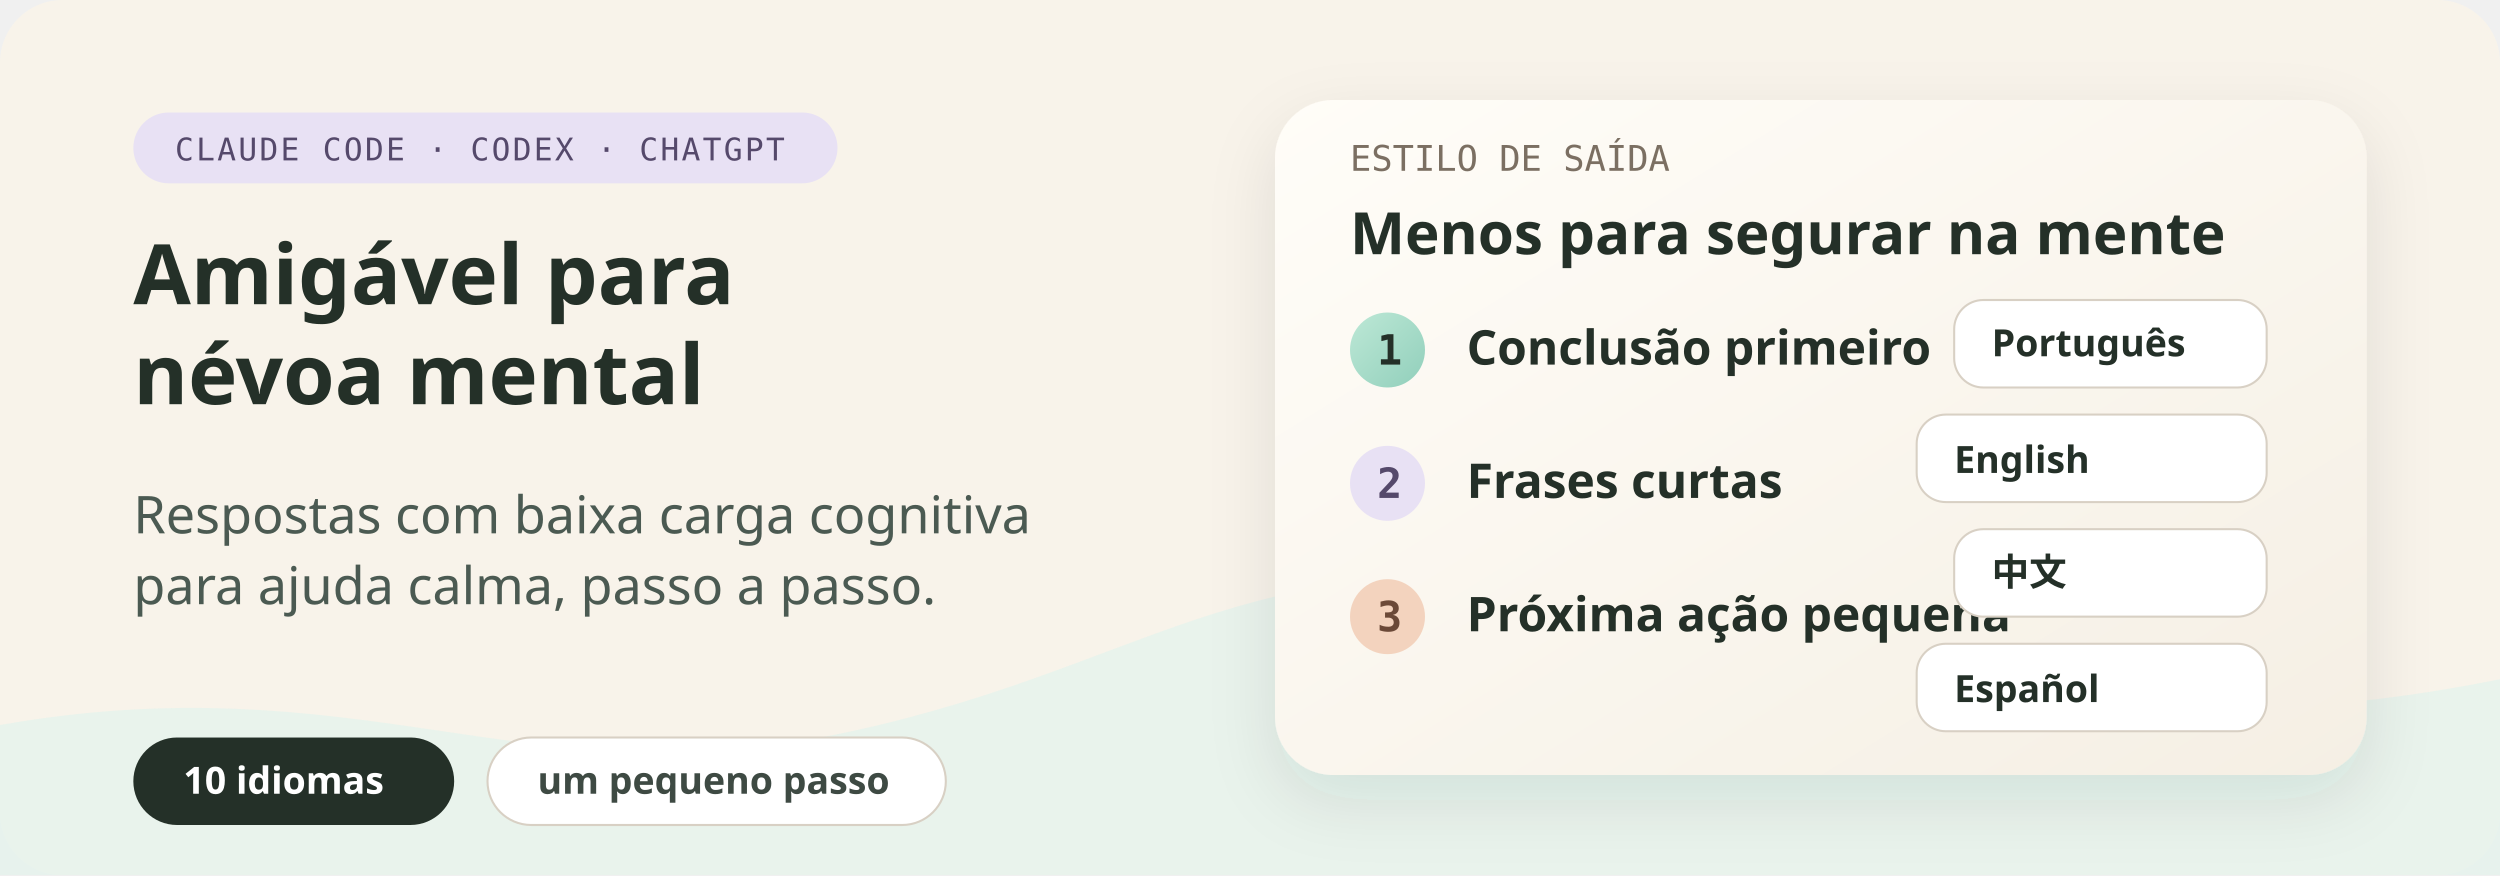
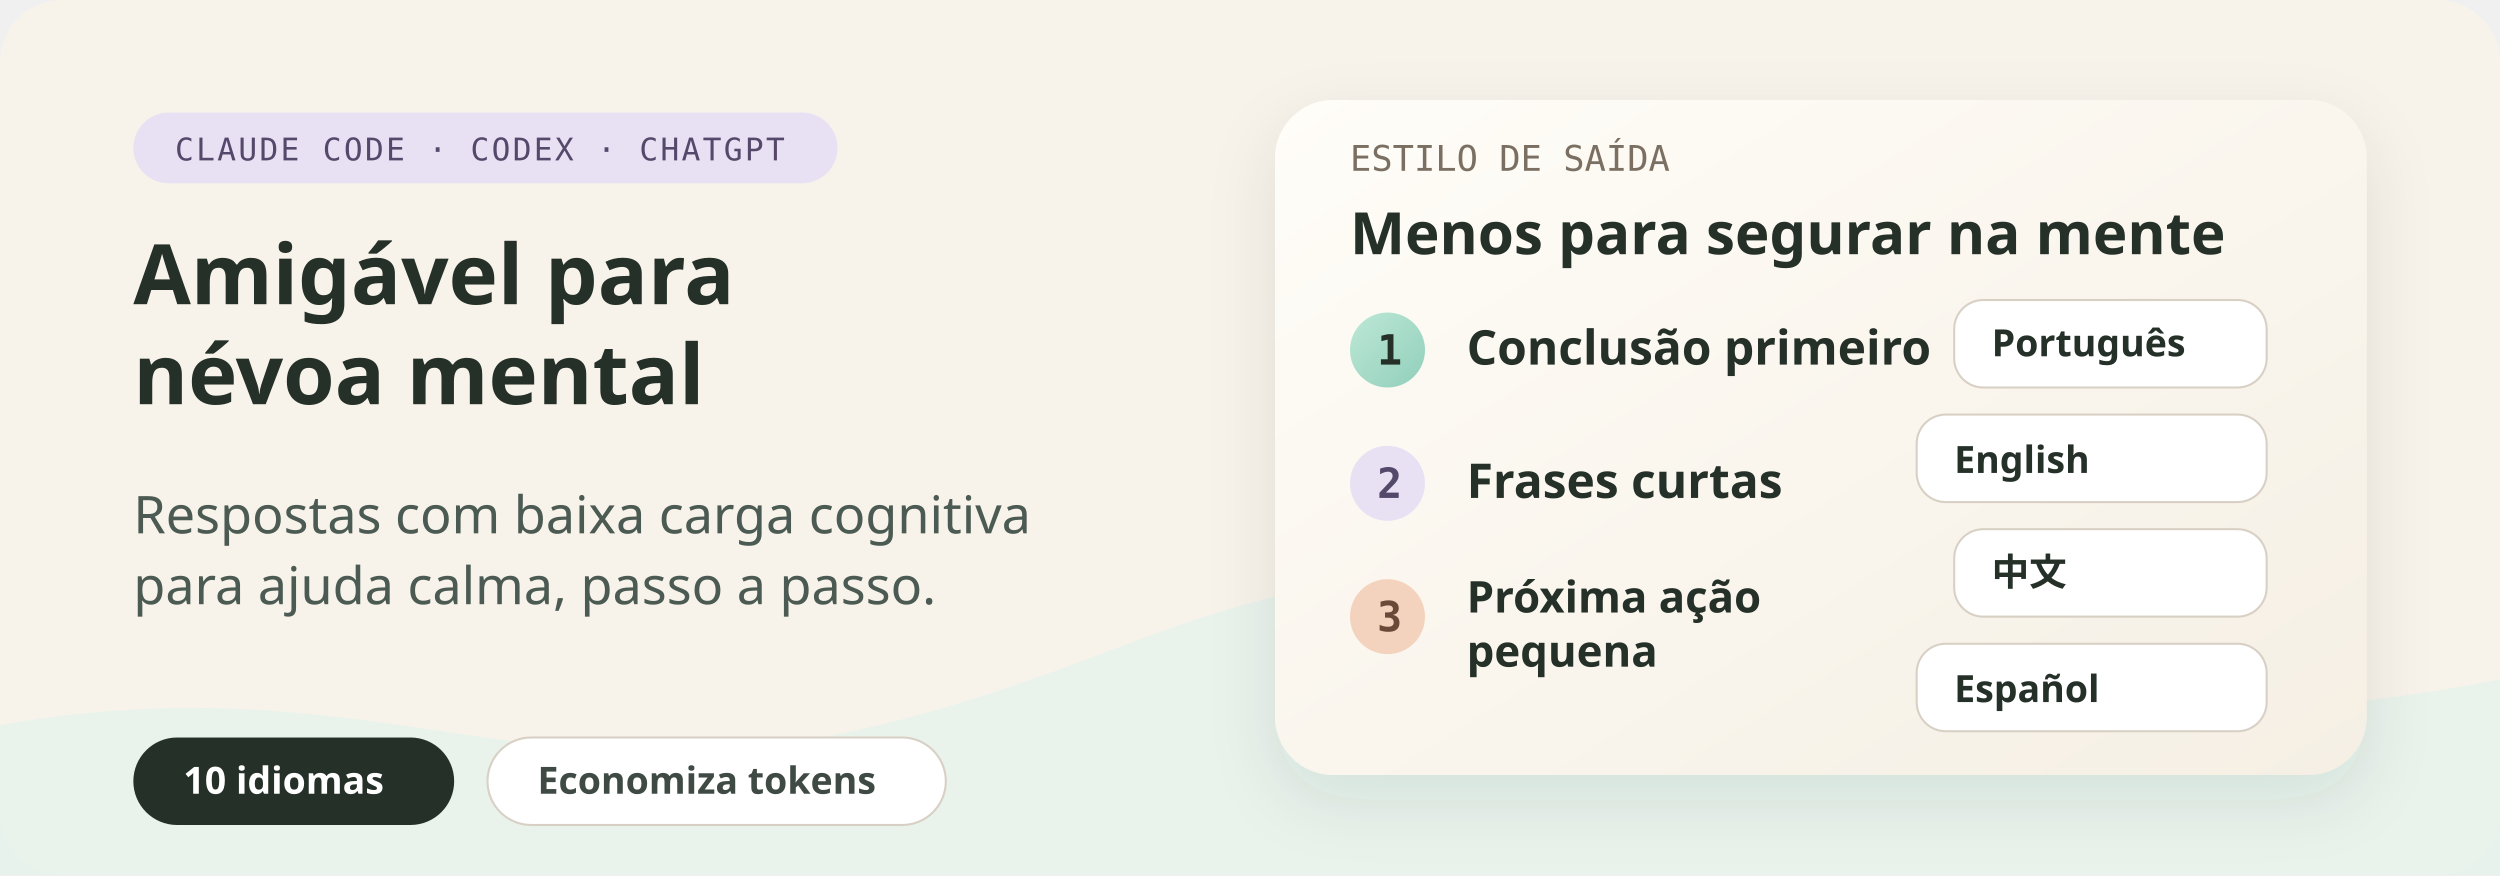
<svg xmlns="http://www.w3.org/2000/svg" width="1200" height="420" viewBox="0 0 1200 420" role="img" aria-labelledby="title desc">
  <defs>
    <linearGradient id="paper" x1="0" y1="0" x2="1" y2="1">
      <stop offset="0" stop-color="#FFFDF8" />
      <stop offset="1" stop-color="#F5EFE4" />
    </linearGradient>
    <linearGradient id="calm" x1="0" y1="0" x2="1" y2="1">
      <stop offset="0" stop-color="#BDE8D6" />
      <stop offset="1" stop-color="#91CFBB" />
    </linearGradient>
    <filter id="lift" x="-16%" y="-16%" width="132%" height="132%">
      <feDropShadow dx="0" dy="12" stdDeviation="16" flood-color="#263129" flood-opacity="0.10" />
    </filter>
  </defs>
  <rect width="1200" height="420" rx="30" fill="#F8F3EA" />
  <path d="M0 348 C170 318 252 382 394 354 C550 324 596 256 762 284 C928 314 1012 364 1200 326 L1200 420 L0 420 Z" fill="#E5F3EC" opacity="0.76" />
  <g id="title-block" transform="translate(64 54)">
    <rect x="0" y="0" width="338" height="34" rx="17" fill="#E8E1F4" />
    <text x="20" y="23" font-family="ui-monospace, SFMono-Regular, Menlo, Consolas, monospace" font-size="15" fill="#55496B" letter-spacing="1.1">CLAUDE CODE · CODEX · CHATGPT</text>
    <text x="0" y="92" font-family="-apple-system, BlinkMacSystemFont, Segoe UI, PingFang SC, Hiragino Sans, Noto Sans, Arial, sans-serif" font-size="40" font-weight="780" fill="#243028">Amigável para</text>
    <text x="0" y="140" font-family="-apple-system, BlinkMacSystemFont, Segoe UI, PingFang SC, Hiragino Sans, Noto Sans, Arial, sans-serif" font-size="40" font-weight="780" fill="#243028">névoa mental</text>
    <text x="0" y="202" font-family="-apple-system, BlinkMacSystemFont, Segoe UI, PingFang SC, Hiragino Sans, Noto Sans, Arial, sans-serif" font-size="25" font-weight="520" fill="#4B5A52">Respostas com baixa carga cognitiva</text>
    <text x="0" y="236" font-family="-apple-system, BlinkMacSystemFont, Segoe UI, PingFang SC, Hiragino Sans, Noto Sans, Arial, sans-serif" font-size="25" font-weight="520" fill="#4B5A52">para ajuda calma, passo a passo.</text>
    <g transform="translate(0 300)">
      <rect x="0" y="0" width="154" height="42" rx="21" fill="#243028" />
      <text x="24" y="27" font-family="-apple-system, BlinkMacSystemFont, Segoe UI, PingFang SC, Hiragino Sans, Noto Sans, Arial, sans-serif" font-size="18" font-weight="690" fill="#FFFFFF">10 idiomas</text>
      <rect x="170" y="0" width="220" height="42" rx="21" fill="#FFFFFF" stroke="#D8D0C4" />
-       <text x="194" y="27" font-family="-apple-system, BlinkMacSystemFont, Segoe UI, PingFang SC, Hiragino Sans, Noto Sans, Arial, sans-serif" font-size="18" font-weight="650" fill="#3E4A43">um pequeno passo</text>
+       <text x="194" y="27" font-family="-apple-system, BlinkMacSystemFont, Segoe UI, PingFang SC, Hiragino Sans, Noto Sans, Arial, sans-serif" font-size="18" font-weight="650" fill="#3E4A43">Economiza tokens</text>
    </g>
  </g>
  <g id="calm-flow" transform="translate(612 48)">
    <rect x="0" y="0" width="524" height="324" rx="28" fill="url(#paper)" filter="url(#lift)" />
    <g transform="translate(36 34)">
      <text x="0" y="0" font-family="ui-monospace, SFMono-Regular, Menlo, Consolas, monospace" font-size="17" fill="#7B6F62">ESTILO DE SAÍDA</text>
      <text x="0" y="40" font-family="-apple-system, BlinkMacSystemFont, Segoe UI, PingFang SC, Hiragino Sans, Noto Sans, Arial, sans-serif" font-size="28" font-weight="730" fill="#243028">Menos para segurar na mente</text>
    </g>
    <g transform="translate(36 102)">
      <circle cx="18" cy="18" r="18" fill="url(#calm)" />
      <text x="13" y="25" font-family="ui-monospace, SFMono-Regular, Menlo, Consolas, monospace" font-size="20" font-weight="700" fill="#243028">1</text>
      <text x="56" y="25" font-family="-apple-system, BlinkMacSystemFont, Segoe UI, PingFang SC, Hiragino Sans, Noto Sans, Arial, sans-serif" font-size="23" font-weight="650" fill="#243028">Conclusão primeiro</text>
      <circle cx="18" cy="82" r="18" fill="#E8E1F4" />
      <text x="13" y="89" font-family="ui-monospace, SFMono-Regular, Menlo, Consolas, monospace" font-size="20" font-weight="700" fill="#55496B">2</text>
      <text x="56" y="89" font-family="-apple-system, BlinkMacSystemFont, Segoe UI, PingFang SC, Hiragino Sans, Noto Sans, Arial, sans-serif" font-size="23" font-weight="650" fill="#243028">Frases curtas</text>
      <circle cx="18" cy="146" r="18" fill="#F3D3BE" />
      <text x="13" y="153" font-family="ui-monospace, SFMono-Regular, Menlo, Consolas, monospace" font-size="20" font-weight="700" fill="#6B4938">3</text>
-       <text x="56" y="153" font-family="-apple-system, BlinkMacSystemFont, Segoe UI, PingFang SC, Hiragino Sans, Noto Sans, Arial, sans-serif" font-size="23" font-weight="650" fill="#243028">Próxima ação pequena</text>
+       <text x="56" y="144" font-family="-apple-system, BlinkMacSystemFont, Segoe UI, PingFang SC, Hiragino Sans, Noto Sans, Arial, sans-serif" font-size="21" font-weight="650" fill="#243028">Próxima ação</text>
+       <text x="56" y="170" font-family="-apple-system, BlinkMacSystemFont, Segoe UI, PingFang SC, Hiragino Sans, Noto Sans, Arial, sans-serif" font-size="21" font-weight="650" fill="#243028">pequena</text>
    </g>
    <g transform="translate(326 96)">
      <rect x="0" y="0" width="150" height="42" rx="14" fill="#FFFFFF" stroke="#D8D0C4" />
      <text x="18" y="27" font-family="-apple-system, BlinkMacSystemFont, Segoe UI, PingFang SC, Hiragino Sans, Noto Sans, Arial, sans-serif" font-size="18" font-weight="680" fill="#243028">Português</text>
      <rect x="-18" y="55" width="168" height="42" rx="14" fill="#FFFFFF" stroke="#D8D0C4" />
      <text x="0" y="83" font-family="-apple-system, BlinkMacSystemFont, Segoe UI, PingFang SC, Hiragino Sans, Noto Sans, Arial, sans-serif" font-size="18" font-weight="680" fill="#243028">English</text>
      <rect x="0" y="110" width="150" height="42" rx="14" fill="#FFFFFF" stroke="#D8D0C4" />
      <text x="18" y="137" font-family="-apple-system, BlinkMacSystemFont, Segoe UI, PingFang SC, Hiragino Sans, Noto Sans, Arial, sans-serif" font-size="18" font-weight="680" fill="#243028">中文</text>
      <rect x="-18" y="165" width="168" height="42" rx="14" fill="#FFFFFF" stroke="#D8D0C4" />
      <text x="0" y="193" font-family="-apple-system, BlinkMacSystemFont, Segoe UI, PingFang SC, Hiragino Sans, Noto Sans, Arial, sans-serif" font-size="18" font-weight="680" fill="#243028">Español</text>
    </g>
  </g>
</svg>
